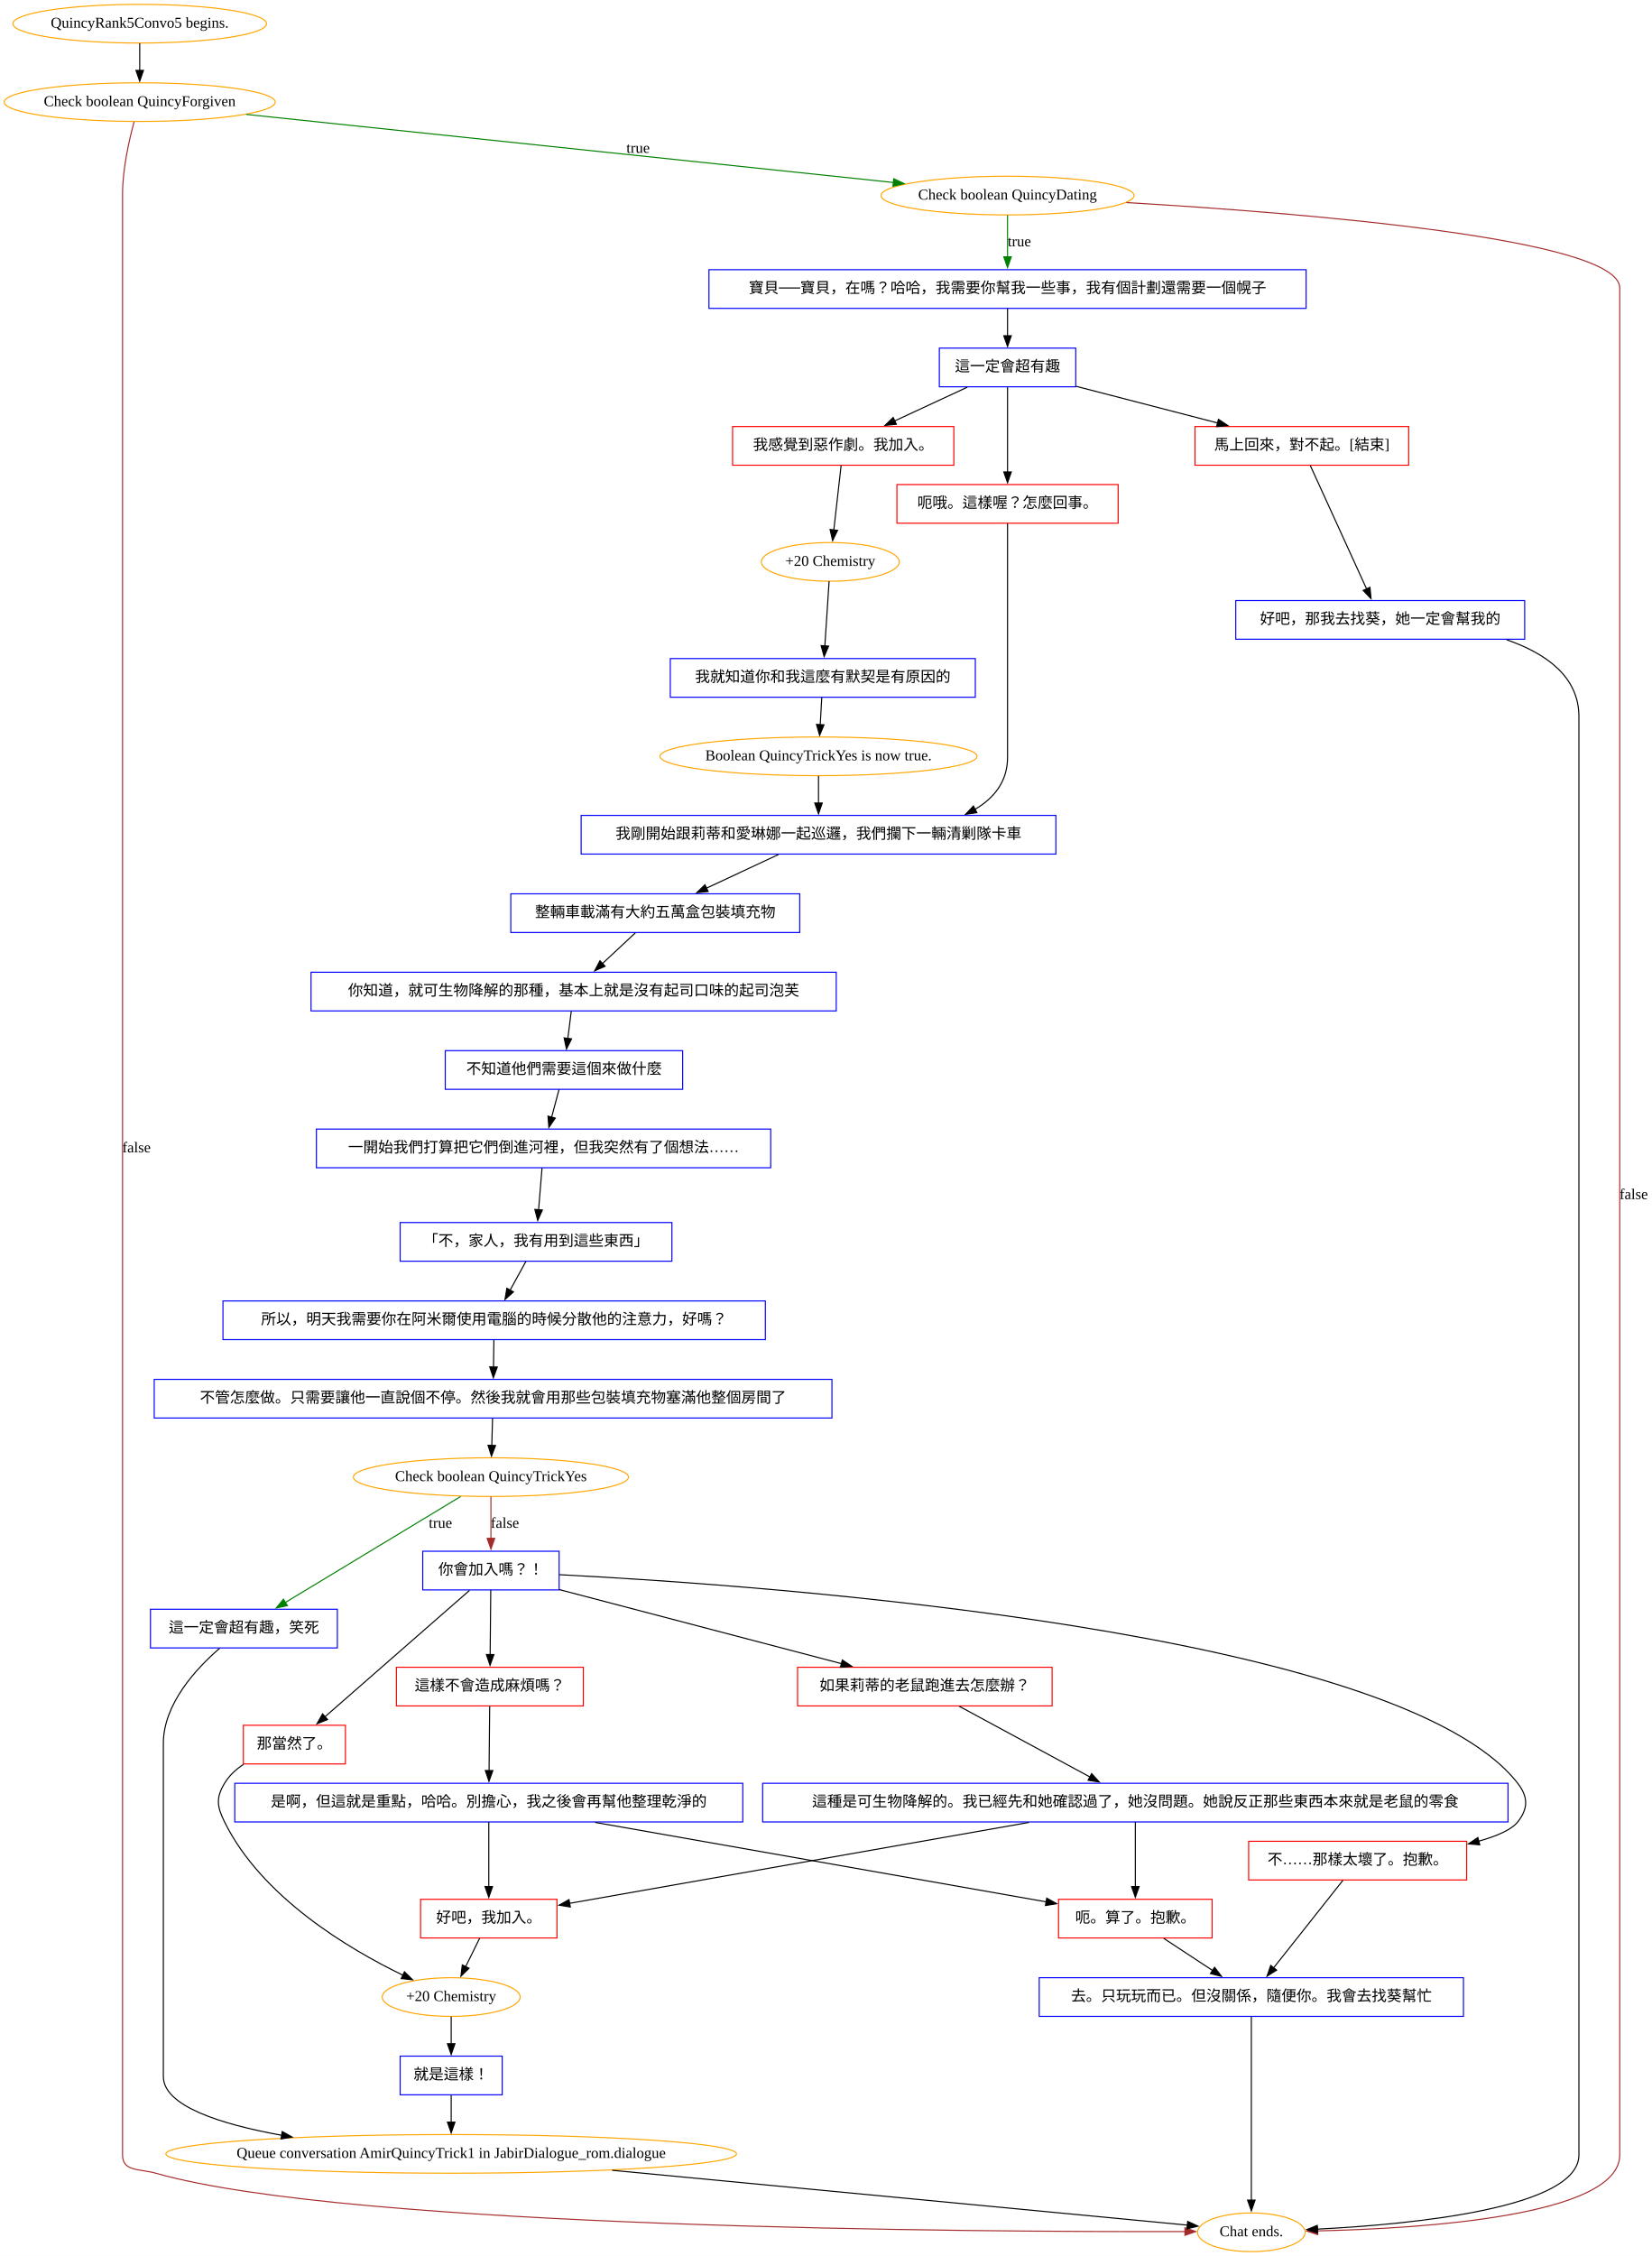
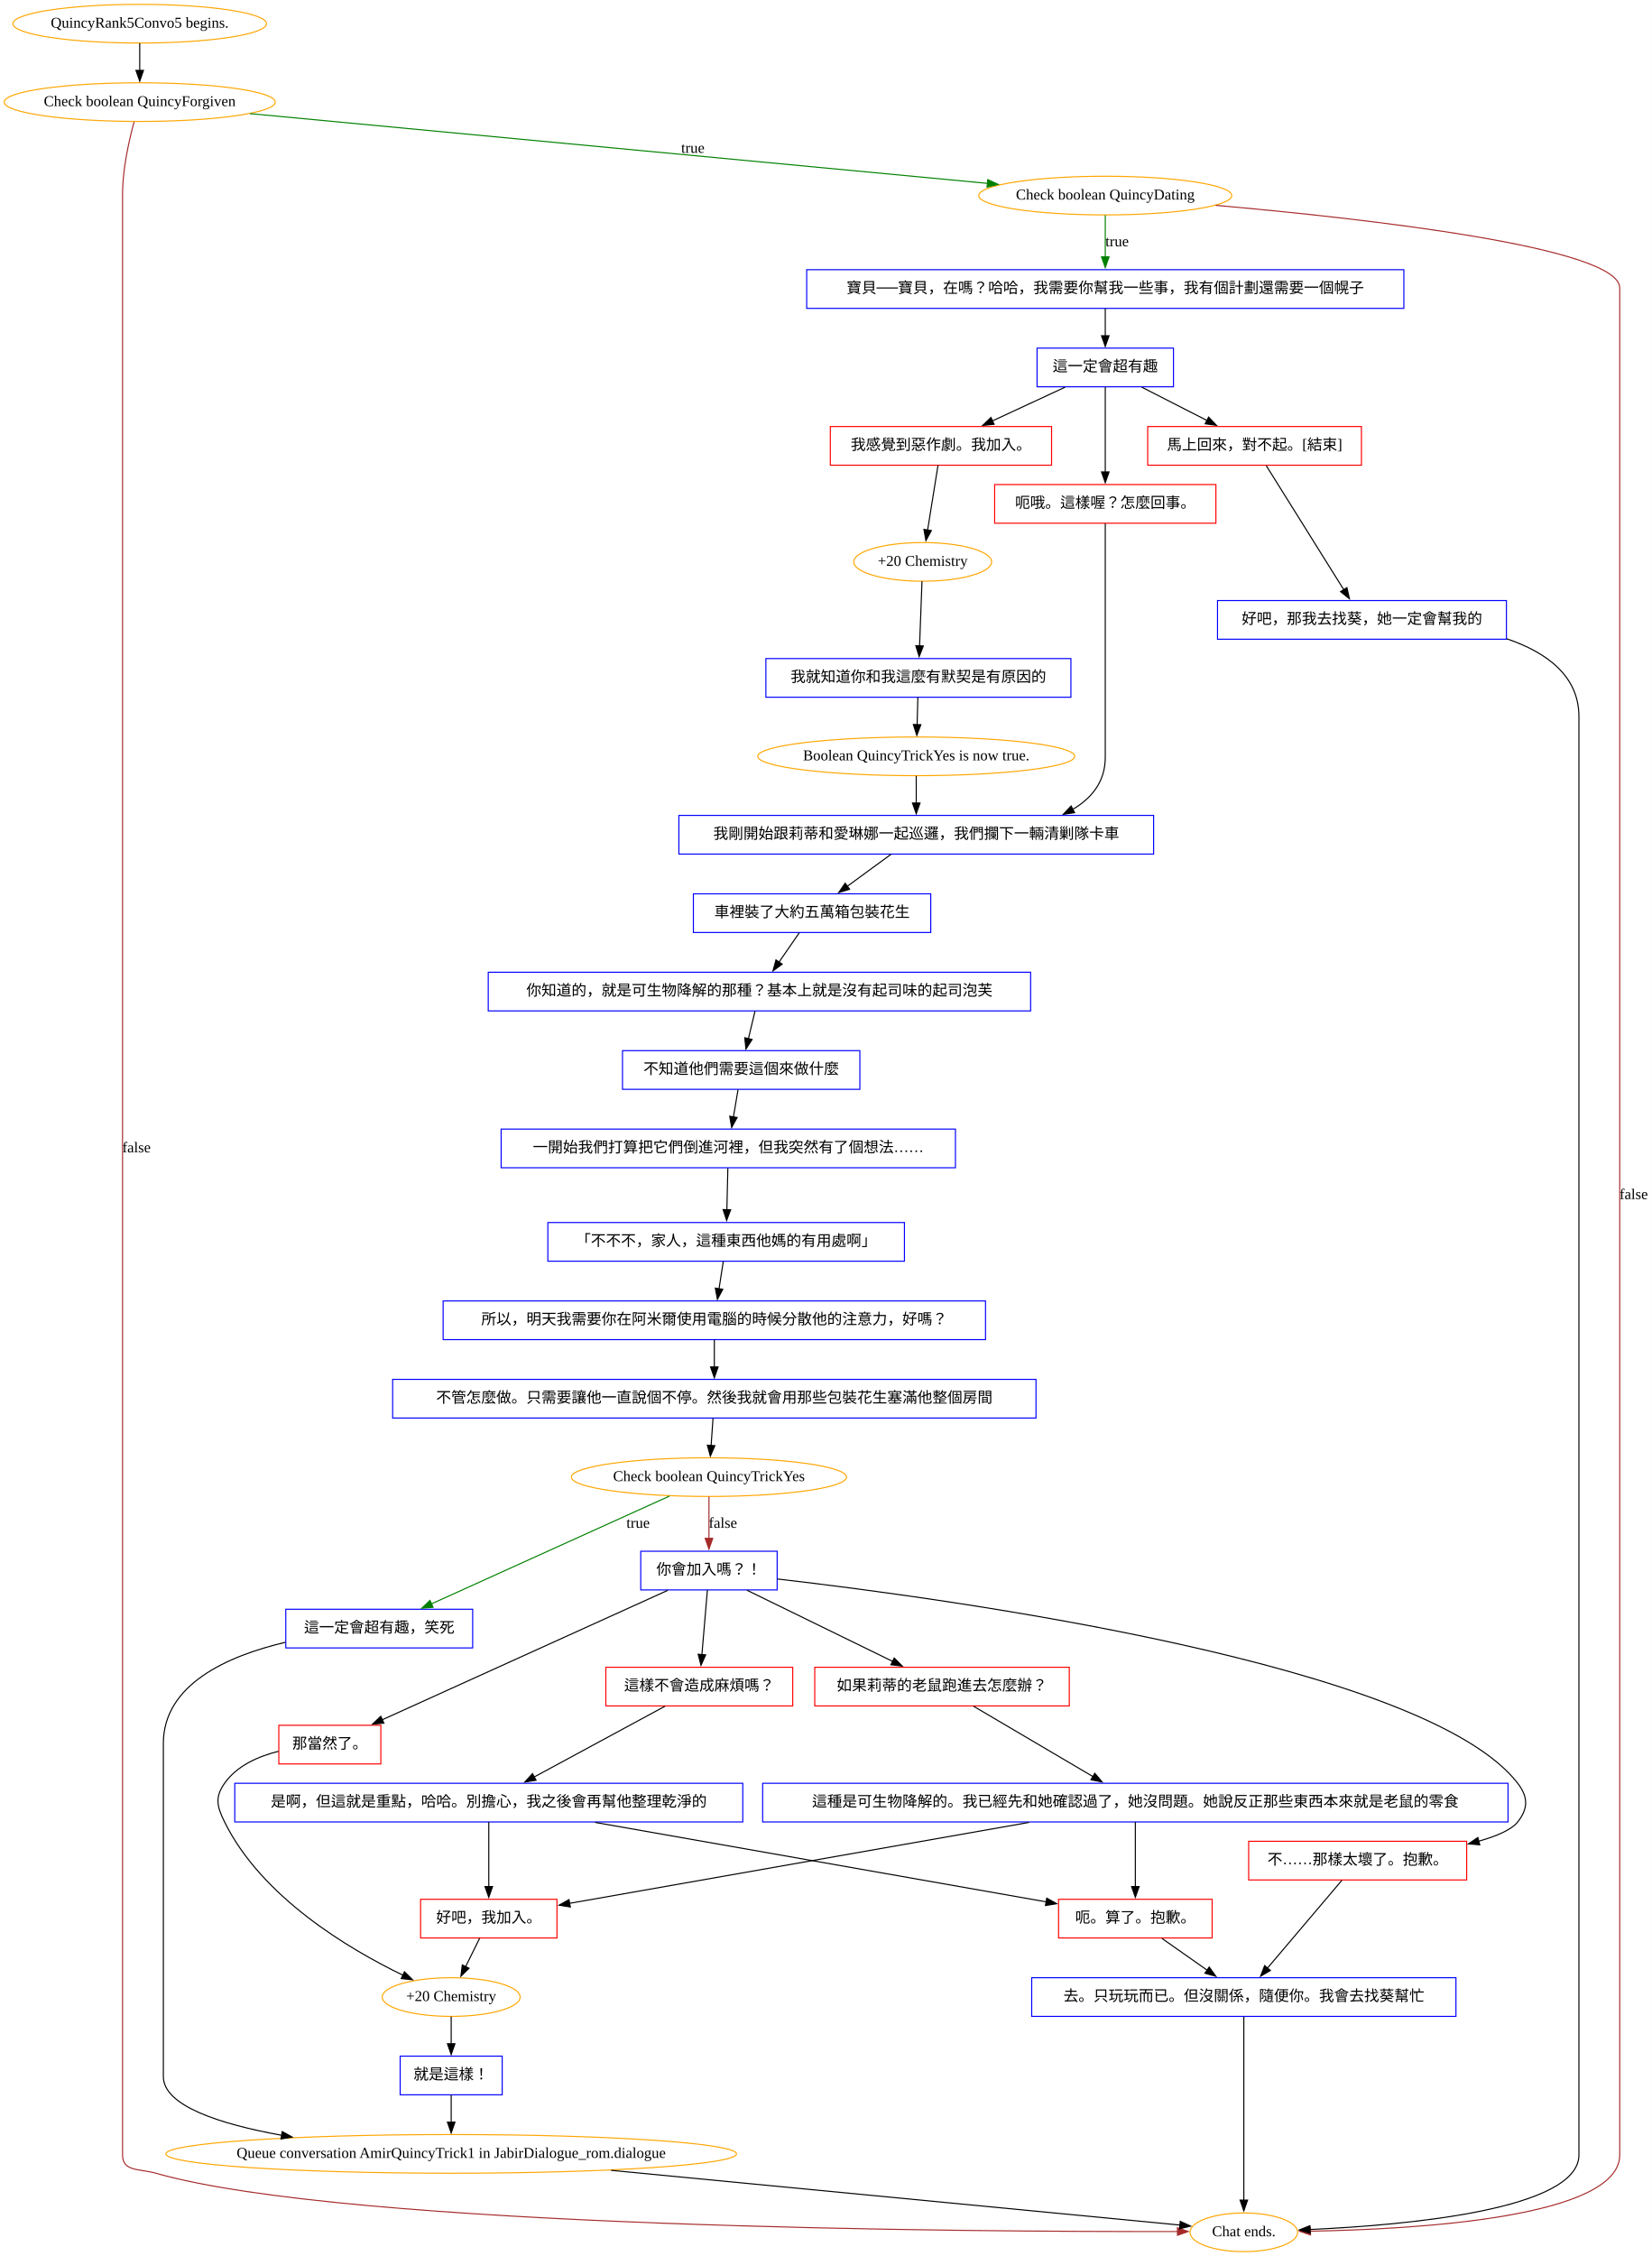
<svg xmlns="http://www.w3.org/2000/svg" width="1538pt" height="2100pt" viewBox="0.00 0.00 1538.09 2100.00">
  <g id="graph0" class="graph" transform="scale(1 1) rotate(0) translate(4 2096)">
    <polygon fill="white" stroke="none" points="-4,4 -4,-2096 1534.09,-2096 1534.09,4 -4,4" />
    <g id="node1" class="node">
      <ellipse fill="none" stroke="orange" cx="126.09" cy="-2074" rx="118.08" ry="18" />
      <text text-anchor="middle" x="126.09" y="-2070.3" font-family="Times New Roman,serif" font-size="14.00">QuincyRank5Convo5 begins.</text>
    </g>
    <g id="node2" class="node">
      <ellipse fill="none" stroke="orange" cx="126.09" cy="-2001" rx="126.18" ry="18" />
      <text text-anchor="middle" x="126.09" y="-1997.3" font-family="Times New Roman,serif" font-size="14.00">Check boolean QuincyForgiven</text>
    </g>
    <g id="edge1" class="edge">
      <path fill="none" stroke="black" d="M126.09,-2055.81C126.09,-2048.23 126.09,-2039.1 126.09,-2030.54" />
      <polygon fill="black" stroke="black" points="129.59,-2030.54 126.09,-2020.54 122.59,-2030.54 129.59,-2030.54" />
    </g>
    <g id="node3" class="node">
-       <ellipse fill="none" stroke="orange" cx="934.09" cy="-1914" rx="117.78" ry="18" />
-       <text text-anchor="middle" x="934.09" y="-1910.3" font-family="Times New Roman,serif" font-size="14.00">Check boolean QuincyDating</text>
+       <ellipse fill="none" stroke="orange" cx="1025.09" cy="-1914" rx="117.78" ry="18" />
+       <text text-anchor="middle" x="1025.09" y="-1910.3" font-family="Times New Roman,serif" font-size="14.00">Check boolean QuincyDating</text>
    </g>
    <g id="edge2" class="edge">
-       <path fill="none" stroke="green" d="M225.17,-1989.58C378.25,-1973.47 671,-1942.68 828.15,-1926.14" />
-       <polygon fill="green" stroke="green" points="828.14,-1929.67 837.72,-1925.14 827.41,-1922.7 828.14,-1929.67" />
-       <text text-anchor="middle" x="590.09" y="-1953.8" font-family="Times New Roman,serif" font-size="14.00">true</text>
+       <path fill="none" stroke="green" d="M228.78,-1990.29C399.52,-1974.15 740.32,-1941.93 915.51,-1925.36" />
+       <polygon fill="green" stroke="green" points="915.68,-1928.86 925.3,-1924.43 915.02,-1921.89 915.68,-1928.86" />
+       <text text-anchor="middle" x="641.09" y="-1953.8" font-family="Times New Roman,serif" font-size="14.00">true</text>
    </g>
    <g id="node4" class="node">
-       <ellipse fill="none" stroke="orange" cx="1161.09" cy="-18" rx="50.09" ry="18" />
-       <text text-anchor="middle" x="1161.09" y="-14.3" font-family="Times New Roman,serif" font-size="14.00">Chat ends.</text>
+       <ellipse fill="none" stroke="orange" cx="1154.09" cy="-18" rx="50.09" ry="18" />
+       <text text-anchor="middle" x="1154.09" y="-14.3" font-family="Times New Roman,serif" font-size="14.00">Chat ends.</text>
    </g>
    <g id="edge3" class="edge">
-       <path fill="none" stroke="brown" d="M120.85,-1982.6C116.18,-1965.54 110.09,-1938.73 110.09,-1915 110.09,-1915 110.09,-1915 110.09,-90 110.09,-74.29 125.98,-77.3 141.09,-73 322.65,-21.33 907.69,-18.25 1099.53,-18.68" />
-       <polygon fill="brown" stroke="brown" points="1099.26,-22.18 1109.27,-18.71 1099.28,-15.18 1099.26,-22.18" />
+       <path fill="none" stroke="brown" d="M120.85,-1982.6C116.18,-1965.54 110.09,-1938.73 110.09,-1915 110.09,-1915 110.09,-1915 110.09,-90 110.09,-74.29 125.98,-77.3 141.09,-73 321.2,-21.71 901.18,-18.37 1092.34,-18.71" />
+       <polygon fill="brown" stroke="brown" points="1092.3,-22.21 1102.31,-18.73 1092.32,-15.21 1092.3,-22.21" />
      <text text-anchor="middle" x="123.09" y="-1023.3" font-family="Times New Roman,serif" font-size="14.00">false</text>
    </g>
    <g id="edge5" class="edge">
-       <path fill="none" stroke="brown" d="M1044.67,-1907.49C1210.43,-1897.74 1504.09,-1873.96 1504.09,-1828 1504.09,-1828 1504.09,-1828 1504.09,-90 1504.09,-33.19 1321.36,-21.48 1222.65,-19.31" />
-       <polygon fill="brown" stroke="brown" points="1222.91,-15.81 1212.84,-19.12 1222.78,-22.81 1222.91,-15.81" />
+       <path fill="none" stroke="brown" d="M1127.85,-1904.92C1268.59,-1892.44 1504.09,-1865.9 1504.09,-1828 1504.09,-1828 1504.09,-1828 1504.09,-90 1504.09,-31.87 1316.29,-20.8 1215.82,-19.04" />
+       <polygon fill="brown" stroke="brown" points="1216.17,-15.55 1206.12,-18.9 1216.07,-22.55 1216.17,-15.55" />
      <text text-anchor="middle" x="1517.09" y="-979.8" font-family="Times New Roman,serif" font-size="14.00">false</text>
    </g>
    <g id="node5" class="node">
-       <polygon fill="none" stroke="blue" points="1212.09,-1845 656.09,-1845 656.09,-1809 1212.09,-1809 1212.09,-1845" />
-       <text text-anchor="middle" x="934.09" y="-1823.3" font-family="Times New Roman,serif" font-size="14.00">寶貝──寶貝，在嗎？哈哈，我需要你幫我一些事，我有個計劃還需要一個幌子</text>
+       <polygon fill="none" stroke="blue" points="1303.09,-1845 747.09,-1845 747.09,-1809 1303.09,-1809 1303.09,-1845" />
+       <text text-anchor="middle" x="1025.09" y="-1823.3" font-family="Times New Roman,serif" font-size="14.00">寶貝──寶貝，在嗎？哈哈，我需要你幫我一些事，我有個計劃還需要一個幌子</text>
    </g>
    <g id="edge4" class="edge">
-       <path fill="none" stroke="green" d="M934.09,-1895.8C934.09,-1884.58 934.09,-1869.67 934.09,-1856.69" />
-       <polygon fill="green" stroke="green" points="937.59,-1856.98 934.09,-1846.98 930.59,-1856.98 937.59,-1856.98" />
-       <text text-anchor="middle" x="945.09" y="-1866.8" font-family="Times New Roman,serif" font-size="14.00">true</text>
+       <path fill="none" stroke="green" d="M1025.09,-1895.8C1025.09,-1884.58 1025.09,-1869.67 1025.09,-1856.69" />
+       <polygon fill="green" stroke="green" points="1028.59,-1856.98 1025.09,-1846.98 1021.59,-1856.98 1028.59,-1856.98" />
+       <text text-anchor="middle" x="1036.09" y="-1866.8" font-family="Times New Roman,serif" font-size="14.00">true</text>
    </g>
    <g id="node6" class="node">
-       <polygon fill="none" stroke="blue" points="997.59,-1772 870.59,-1772 870.59,-1736 997.59,-1736 997.59,-1772" />
-       <text text-anchor="middle" x="934.09" y="-1750.3" font-family="Times New Roman,serif" font-size="14.00">這一定會超有趣</text>
+       <polygon fill="none" stroke="blue" points="1088.59,-1772 961.59,-1772 961.59,-1736 1088.59,-1736 1088.59,-1772" />
+       <text text-anchor="middle" x="1025.09" y="-1750.3" font-family="Times New Roman,serif" font-size="14.00">這一定會超有趣</text>
    </g>
    <g id="edge6" class="edge">
-       <path fill="none" stroke="black" d="M934.09,-1808.81C934.09,-1801.23 934.09,-1792.1 934.09,-1783.54" />
-       <polygon fill="black" stroke="black" points="937.59,-1783.54 934.09,-1773.54 930.59,-1783.54 937.59,-1783.54" />
+       <path fill="none" stroke="black" d="M1025.09,-1808.81C1025.09,-1801.23 1025.09,-1792.1 1025.09,-1783.54" />
+       <polygon fill="black" stroke="black" points="1028.59,-1783.54 1025.09,-1773.54 1021.59,-1783.54 1028.59,-1783.54" />
    </g>
    <g id="node7" class="node">
-       <polygon fill="none" stroke="red" points="884.09,-1699 678.09,-1699 678.09,-1663 884.09,-1663 884.09,-1699" />
-       <text text-anchor="middle" x="781.09" y="-1677.3" font-family="Times New Roman,serif" font-size="14.00">我感覺到惡作劇。我加入。</text>
+       <polygon fill="none" stroke="red" points="975.09,-1699 769.09,-1699 769.09,-1663 975.09,-1663 975.09,-1699" />
+       <text text-anchor="middle" x="872.09" y="-1677.3" font-family="Times New Roman,serif" font-size="14.00">我感覺到惡作劇。我加入。</text>
    </g>
    <g id="edge7" class="edge">
-       <path fill="none" stroke="black" d="M896.66,-1735.63C876.29,-1726.18 850.86,-1714.38 829.04,-1704.25" />
-       <polygon fill="black" stroke="black" points="830.58,-1701.11 820.03,-1700.07 827.63,-1707.46 830.58,-1701.11" />
+       <path fill="none" stroke="black" d="M987.66,-1735.63C967.29,-1726.18 941.86,-1714.38 920.04,-1704.25" />
+       <polygon fill="black" stroke="black" points="921.58,-1701.11 911.03,-1700.07 918.63,-1707.46 921.58,-1701.11" />
    </g>
    <g id="node8" class="node">
-       <polygon fill="none" stroke="red" points="1037.09,-1645 831.09,-1645 831.09,-1609 1037.09,-1609 1037.09,-1645" />
-       <text text-anchor="middle" x="934.09" y="-1623.3" font-family="Times New Roman,serif" font-size="14.00">呃哦。這樣喔？怎麼回事。</text>
+       <polygon fill="none" stroke="red" points="1128.09,-1645 922.09,-1645 922.09,-1609 1128.09,-1609 1128.09,-1645" />
+       <text text-anchor="middle" x="1025.09" y="-1623.3" font-family="Times New Roman,serif" font-size="14.00">呃哦。這樣喔？怎麼回事。</text>
    </g>
    <g id="edge8" class="edge">
-       <path fill="none" stroke="black" d="M934.09,-1735.62C934.09,-1715.19 934.09,-1680.99 934.09,-1656.62" />
-       <polygon fill="black" stroke="black" points="937.59,-1656.75 934.09,-1646.75 930.59,-1656.75 937.59,-1656.75" />
+       <path fill="none" stroke="black" d="M1025.09,-1735.62C1025.09,-1715.19 1025.09,-1680.99 1025.09,-1656.62" />
+       <polygon fill="black" stroke="black" points="1028.59,-1656.75 1025.09,-1646.75 1021.59,-1656.75 1028.59,-1656.75" />
    </g>
    <g id="node9" class="node">
-       <polygon fill="none" stroke="red" points="1307.59,-1699 1108.59,-1699 1108.59,-1663 1307.59,-1663 1307.59,-1699" />
-       <text text-anchor="middle" x="1208.09" y="-1677.3" font-family="Times New Roman,serif" font-size="14.00">馬上回來，對不起。[結束]</text>
+       <polygon fill="none" stroke="red" points="1263.59,-1699 1064.59,-1699 1064.59,-1663 1263.59,-1663 1263.59,-1699" />
+       <text text-anchor="middle" x="1164.09" y="-1677.3" font-family="Times New Roman,serif" font-size="14.00">馬上回來，對不起。[結束]</text>
    </g>
    <g id="edge9" class="edge">
-       <path fill="none" stroke="black" d="M997.98,-1736.44C1037.32,-1726.25 1088.03,-1713.11 1129.78,-1702.29" />
-       <polygon fill="black" stroke="black" points="1130.48,-1705.73 1139.28,-1699.83 1128.72,-1698.95 1130.48,-1705.73" />
+       <path fill="none" stroke="black" d="M1059.09,-1735.63C1077.35,-1726.31 1100.08,-1714.7 1119.71,-1704.67" />
+       <polygon fill="black" stroke="black" points="1121.29,-1707.79 1128.61,-1700.12 1118.11,-1701.56 1121.29,-1707.79" />
    </g>
    <g id="node10" class="node">
-       <ellipse fill="none" stroke="orange" cx="769.09" cy="-1573" rx="64.19" ry="18" />
-       <text text-anchor="middle" x="769.09" y="-1569.3" font-family="Times New Roman,serif" font-size="14.00">+20 Chemistry</text>
+       <ellipse fill="none" stroke="orange" cx="855.09" cy="-1573" rx="64.19" ry="18" />
+       <text text-anchor="middle" x="855.09" y="-1569.3" font-family="Times New Roman,serif" font-size="14.00">+20 Chemistry</text>
    </g>
    <g id="edge10" class="edge">
-       <path fill="none" stroke="black" d="M779.16,-1662.97C777.32,-1646.69 774.5,-1621.82 772.32,-1602.52" />
-       <polygon fill="black" stroke="black" points="775.82,-1602.39 771.22,-1592.84 768.87,-1603.17 775.82,-1602.39" />
+       <path fill="none" stroke="black" d="M869.36,-1662.97C866.75,-1646.69 862.76,-1621.82 859.66,-1602.52" />
+       <polygon fill="black" stroke="black" points="863.15,-1602.15 858.11,-1592.84 856.24,-1603.26 863.15,-1602.15" />
    </g>
    <g id="node11" class="node">
-       <polygon fill="none" stroke="blue" points="979.09,-1337 537.09,-1337 537.09,-1301 979.09,-1301 979.09,-1337" />
-       <text text-anchor="middle" x="758.09" y="-1315.3" font-family="Times New Roman,serif" font-size="14.00">我剛開始跟莉蒂和愛琳娜一起巡邏，我們攔下一輛清剿隊卡車</text>
+       <polygon fill="none" stroke="blue" points="1070.09,-1337 628.09,-1337 628.09,-1301 1070.09,-1301 1070.09,-1337" />
+       <text text-anchor="middle" x="849.09" y="-1315.3" font-family="Times New Roman,serif" font-size="14.00">我剛開始跟莉蒂和愛琳娜一起巡邏，我們攔下一輛清剿隊卡車</text>
    </g>
    <g id="edge11" class="edge">
-       <path fill="none" stroke="black" d="M934.09,-1608.74C934.09,-1587.76 934.09,-1551.28 934.09,-1520 934.09,-1520 934.09,-1520 934.09,-1391 934.09,-1368.69 921.78,-1353.22 903.67,-1342.53" />
-       <polygon fill="black" stroke="black" points="905.54,-1339.55 895.05,-1338.05 902.32,-1345.77 905.54,-1339.55" />
+       <path fill="none" stroke="black" d="M1025.09,-1608.74C1025.09,-1587.76 1025.09,-1551.28 1025.09,-1520 1025.09,-1520 1025.09,-1520 1025.09,-1391 1025.09,-1368.69 1012.78,-1353.22 994.67,-1342.53" />
+       <polygon fill="black" stroke="black" points="996.54,-1339.55 986.05,-1338.05 993.32,-1345.77 996.54,-1339.55" />
    </g>
    <g id="node12" class="node">
-       <polygon fill="none" stroke="blue" points="1415.59,-1537 1146.59,-1537 1146.59,-1501 1415.59,-1501 1415.59,-1537" />
-       <text text-anchor="middle" x="1281.09" y="-1515.3" font-family="Times New Roman,serif" font-size="14.00">好吧，那我去找葵，她一定會幫我的</text>
+       <polygon fill="none" stroke="blue" points="1398.59,-1537 1129.59,-1537 1129.59,-1501 1398.59,-1501 1398.59,-1537" />
+       <text text-anchor="middle" x="1264.09" y="-1515.3" font-family="Times New Roman,serif" font-size="14.00">好吧，那我去找葵，她一定會幫我的</text>
    </g>
    <g id="edge12" class="edge">
-       <path fill="none" stroke="black" d="M1216.04,-1662.57C1228.66,-1634.92 1253.37,-1580.75 1268.44,-1547.73" />
-       <polygon fill="black" stroke="black" points="1271.55,-1549.33 1272.52,-1538.78 1265.18,-1546.43 1271.55,-1549.33" />
+       <path fill="none" stroke="black" d="M1174.98,-1662.57C1192.41,-1634.68 1226.71,-1579.81 1247.29,-1546.87" />
+       <polygon fill="black" stroke="black" points="1250.08,-1549.02 1252.41,-1538.69 1244.14,-1545.31 1250.08,-1549.02" />
    </g>
    <g id="node13" class="node">
-       <polygon fill="none" stroke="blue" points="904.09,-1483 620.09,-1483 620.09,-1447 904.09,-1447 904.09,-1483" />
-       <text text-anchor="middle" x="762.09" y="-1461.3" font-family="Times New Roman,serif" font-size="14.00">我就知道你和我這麼有默契是有原因的</text>
+       <polygon fill="none" stroke="blue" points="993.09,-1483 709.09,-1483 709.09,-1447 993.09,-1447 993.09,-1483" />
+       <text text-anchor="middle" x="851.09" y="-1461.3" font-family="Times New Roman,serif" font-size="14.00">我就知道你和我這麼有默契是有原因的</text>
    </g>
    <g id="edge13" class="edge">
-       <path fill="none" stroke="black" d="M767.96,-1554.97C766.89,-1538.76 765.26,-1514.06 763.99,-1494.79" />
-       <polygon fill="black" stroke="black" points="767.49,-1494.6 763.33,-1484.85 760.5,-1495.06 767.49,-1494.6" />
+       <path fill="none" stroke="black" d="M854.45,-1554.97C853.83,-1538.76 852.9,-1514.06 852.18,-1494.79" />
+       <polygon fill="black" stroke="black" points="855.67,-1494.71 851.8,-1484.85 848.68,-1494.98 855.67,-1494.71" />
    </g>
    <g id="node14" class="node">
-       <polygon fill="none" stroke="blue" points="740.59,-1264 471.59,-1264 471.59,-1228 740.59,-1228 740.59,-1264" />
-       <text text-anchor="middle" x="606.09" y="-1242.3" font-family="Times New Roman,serif" font-size="14.00">整輛車載滿有大約五萬盒包裝填充物</text>
+       <polygon fill="none" stroke="blue" points="862.59,-1264 641.59,-1264 641.59,-1228 862.59,-1228 862.59,-1264" />
+       <text text-anchor="middle" x="752.09" y="-1242.3" font-family="Times New Roman,serif" font-size="14.00">車裡裝了大約五萬箱包裝花生</text>
    </g>
    <g id="edge14" class="edge">
-       <path fill="none" stroke="black" d="M720.91,-1300.63C700.66,-1291.18 675.4,-1279.38 653.73,-1269.25" />
-       <polygon fill="black" stroke="black" points="655.33,-1266.14 644.79,-1265.08 652.37,-1272.48 655.33,-1266.14" />
+       <path fill="none" stroke="black" d="M825.61,-1300.81C813.31,-1291.81 798.05,-1280.64 784.63,-1270.82" />
+       <polygon fill="black" stroke="black" points="787.05,-1268.25 776.91,-1265.17 782.91,-1273.9 787.05,-1268.25" />
    </g>
    <g id="edge15" class="edge">
-       <path fill="none" stroke="black" d="M1398.78,-1500.52C1435.26,-1487.91 1466.09,-1466.25 1466.09,-1429 1466.09,-1429 1466.09,-1429 1466.09,-90 1466.09,-40.45 1311.49,-25.47 1222.43,-20.95" />
-       <polygon fill="black" stroke="black" points="1222.78,-17.46 1212.62,-20.48 1222.45,-24.45 1222.78,-17.46" />
+       <path fill="none" stroke="black" d="M1398.83,-1501.44C1435.88,-1488.84 1466.09,-1466.94 1466.09,-1429 1466.09,-1429 1466.09,-1429 1466.09,-90 1466.09,-39.12 1306.37,-24.7 1215.48,-20.62" />
+       <polygon fill="black" stroke="black" points="1215.87,-17.13 1205.73,-20.21 1215.57,-24.12 1215.87,-17.13" />
    </g>
    <g id="node15" class="node">
-       <ellipse fill="none" stroke="orange" cx="758.09" cy="-1392" rx="147.57" ry="18" />
-       <text text-anchor="middle" x="758.09" y="-1388.3" font-family="Times New Roman,serif" font-size="14.00">Boolean QuincyTrickYes is now true.</text>
+       <ellipse fill="none" stroke="orange" cx="849.09" cy="-1392" rx="147.57" ry="18" />
+       <text text-anchor="middle" x="849.09" y="-1388.3" font-family="Times New Roman,serif" font-size="14.00">Boolean QuincyTrickYes is now true.</text>
    </g>
    <g id="edge16" class="edge">
-       <path fill="none" stroke="black" d="M761.12,-1446.81C760.69,-1439.14 760.17,-1429.89 759.68,-1421.24" />
-       <polygon fill="black" stroke="black" points="763.19,-1421.33 759.13,-1411.54 756.2,-1421.72 763.19,-1421.33" />
+       <path fill="none" stroke="black" d="M850.6,-1446.81C850.39,-1439.14 850.13,-1429.89 849.88,-1421.24" />
+       <polygon fill="black" stroke="black" points="853.39,-1421.44 849.61,-1411.54 846.39,-1421.64 853.39,-1421.44" />
    </g>
    <g id="node16" class="node">
-       <polygon fill="none" stroke="blue" points="774.59,-1191 285.59,-1191 285.59,-1155 774.59,-1155 774.59,-1191" />
-       <text text-anchor="middle" x="530.09" y="-1169.3" font-family="Times New Roman,serif" font-size="14.00">你知道，就可生物降解的那種，基本上就是沒有起司口味的起司泡芙</text>
+       <polygon fill="none" stroke="blue" points="955.59,-1191 450.59,-1191 450.59,-1155 955.59,-1155 955.59,-1191" />
+       <text text-anchor="middle" x="703.09" y="-1169.3" font-family="Times New Roman,serif" font-size="14.00">你知道的，就是可生物降解的那種？基本上就是沒有起司味的起司泡芙</text>
    </g>
    <g id="edge17" class="edge">
-       <path fill="none" stroke="black" d="M587.69,-1227.81C578.42,-1219.16 567.02,-1208.5 556.8,-1198.96" />
-       <polygon fill="black" stroke="black" points="559.38,-1196.58 549.69,-1192.31 554.6,-1201.69 559.38,-1196.58" />
+       <path fill="none" stroke="black" d="M740.23,-1227.81C734.57,-1219.62 727.67,-1209.62 721.37,-1200.48" />
+       <polygon fill="black" stroke="black" points="724.26,-1198.52 715.7,-1192.27 718.5,-1202.49 724.26,-1198.52" />
    </g>
    <g id="edge18" class="edge">
-       <path fill="none" stroke="black" d="M758.09,-1373.81C758.09,-1366.23 758.09,-1357.1 758.09,-1348.54" />
-       <polygon fill="black" stroke="black" points="761.59,-1348.54 758.09,-1338.54 754.59,-1348.54 761.59,-1348.54" />
+       <path fill="none" stroke="black" d="M849.09,-1373.81C849.09,-1366.23 849.09,-1357.1 849.09,-1348.54" />
+       <polygon fill="black" stroke="black" points="852.59,-1348.54 849.09,-1338.54 845.59,-1348.54 852.59,-1348.54" />
    </g>
    <g id="node17" class="node">
-       <polygon fill="none" stroke="blue" points="631.59,-1118 410.59,-1118 410.59,-1082 631.59,-1082 631.59,-1118" />
-       <text text-anchor="middle" x="521.09" y="-1096.3" font-family="Times New Roman,serif" font-size="14.00">不知道他們需要這個來做什麼</text>
+       <polygon fill="none" stroke="blue" points="796.59,-1118 575.59,-1118 575.59,-1082 796.59,-1082 796.59,-1118" />
+       <text text-anchor="middle" x="686.09" y="-1096.3" font-family="Times New Roman,serif" font-size="14.00">不知道他們需要這個來做什麼</text>
    </g>
    <g id="edge19" class="edge">
-       <path fill="none" stroke="black" d="M527.91,-1154.81C526.94,-1147.14 525.77,-1137.89 524.67,-1129.24" />
-       <polygon fill="black" stroke="black" points="528.17,-1129.01 523.44,-1119.53 521.22,-1129.89 528.17,-1129.01" />
+       <path fill="none" stroke="black" d="M698.97,-1154.81C697.12,-1147.05 694.87,-1137.68 692.78,-1128.95" />
+       <polygon fill="black" stroke="black" points="696.25,-1128.41 690.52,-1119.5 689.44,-1130.04 696.25,-1128.41" />
    </g>
    <g id="node18" class="node">
-       <polygon fill="none" stroke="blue" points="713.59,-1045 290.59,-1045 290.59,-1009 713.59,-1009 713.59,-1045" />
-       <text text-anchor="middle" x="502.09" y="-1023.3" font-family="Times New Roman,serif" font-size="14.00">一開始我們打算把它們倒進河裡，但我突然有了個想法……</text>
+       <polygon fill="none" stroke="blue" points="885.59,-1045 462.59,-1045 462.59,-1009 885.59,-1009 885.59,-1045" />
+       <text text-anchor="middle" x="674.09" y="-1023.3" font-family="Times New Roman,serif" font-size="14.00">一開始我們打算把它們倒進河裡，但我突然有了個想法……</text>
    </g>
    <g id="edge20" class="edge">
-       <path fill="none" stroke="black" d="M516.49,-1081.81C514.41,-1074.05 511.9,-1064.68 509.57,-1055.95" />
-       <polygon fill="black" stroke="black" points="513,-1055.25 507.04,-1046.49 506.24,-1057.06 513,-1055.25" />
+       <path fill="none" stroke="black" d="M683.18,-1081.81C681.89,-1074.14 680.32,-1064.89 678.86,-1056.24" />
+       <polygon fill="black" stroke="black" points="682.34,-1055.8 677.22,-1046.52 675.43,-1056.96 682.34,-1055.8" />
    </g>
    <g id="node19" class="node">
-       <polygon fill="none" stroke="blue" points="621.59,-958 368.59,-958 368.59,-922 621.59,-922 621.59,-958" />
-       <text text-anchor="middle" x="495.09" y="-936.3" font-family="Times New Roman,serif" font-size="14.00">「不，家人，我有用到這些東西」</text>
+       <polygon fill="none" stroke="blue" points="838.09,-958 506.09,-958 506.09,-922 838.09,-922 838.09,-958" />
+       <text text-anchor="middle" x="672.09" y="-936.3" font-family="Times New Roman,serif" font-size="14.00">「不不不，家人，這種東西他媽的有用處啊」</text>
    </g>
    <g id="edge21" class="edge">
-       <path fill="none" stroke="black" d="M500.67,-1008.8C499.75,-997.58 498.52,-982.67 497.45,-969.69" />
-       <polygon fill="black" stroke="black" points="500.96,-969.65 496.65,-959.98 493.98,-970.23 500.96,-969.65" />
+       <path fill="none" stroke="black" d="M673.68,-1008.8C673.42,-997.58 673.07,-982.67 672.76,-969.69" />
+       <polygon fill="black" stroke="black" points="676.27,-969.9 672.54,-959.98 669.27,-970.06 676.27,-969.9" />
    </g>
    <g id="node20" class="node">
-       <polygon fill="none" stroke="blue" points="708.59,-885 203.59,-885 203.59,-849 708.59,-849 708.59,-885" />
-       <text text-anchor="middle" x="456.09" y="-863.3" font-family="Times New Roman,serif" font-size="14.00">所以，明天我需要你在阿米爾使用電腦的時候分散他的注意力，好嗎？</text>
+       <polygon fill="none" stroke="blue" points="913.59,-885 408.59,-885 408.59,-849 913.59,-849 913.59,-885" />
+       <text text-anchor="middle" x="661.09" y="-863.3" font-family="Times New Roman,serif" font-size="14.00">所以，明天我需要你在阿米爾使用電腦的時候分散他的注意力，好嗎？</text>
    </g>
    <g id="edge22" class="edge">
-       <path fill="none" stroke="black" d="M485.65,-921.81C481.24,-913.79 475.89,-904.05 470.96,-895.07" />
-       <polygon fill="black" stroke="black" points="474.05,-893.44 466.17,-886.36 467.92,-896.81 474.05,-893.44" />
+       <path fill="none" stroke="black" d="M669.43,-921.81C668.24,-914.14 666.8,-904.89 665.46,-896.24" />
+       <polygon fill="black" stroke="black" points="668.95,-895.87 663.96,-886.52 662.03,-896.94 668.95,-895.87" />
    </g>
    <g id="node21" class="node">
-       <polygon fill="none" stroke="blue" points="770.59,-812 139.59,-812 139.59,-776 770.59,-776 770.59,-812" />
-       <text text-anchor="middle" x="455.09" y="-790.3" font-family="Times New Roman,serif" font-size="14.00">不管怎麼做。只需要讓他一直說個不停。然後我就會用那些包裝填充物塞滿他整個房間了</text>
+       <polygon fill="none" stroke="blue" points="960.59,-812 361.59,-812 361.59,-776 960.59,-776 960.59,-812" />
+       <text text-anchor="middle" x="661.09" y="-790.3" font-family="Times New Roman,serif" font-size="14.00">不管怎麼做。只需要讓他一直說個不停。然後我就會用那些包裝花生塞滿他整個房間</text>
    </g>
    <g id="edge23" class="edge">
-       <path fill="none" stroke="black" d="M455.85,-848.81C455.74,-841.23 455.61,-832.1 455.49,-823.54" />
-       <polygon fill="black" stroke="black" points="458.99,-823.49 455.35,-813.54 451.99,-823.59 458.99,-823.49" />
+       <path fill="none" stroke="black" d="M661.09,-848.81C661.09,-841.23 661.09,-832.1 661.09,-823.54" />
+       <polygon fill="black" stroke="black" points="664.59,-823.54 661.09,-813.54 657.59,-823.54 664.59,-823.54" />
    </g>
    <g id="node22" class="node">
-       <ellipse fill="none" stroke="orange" cx="453.09" cy="-721" rx="128.08" ry="18" />
-       <text text-anchor="middle" x="453.09" y="-717.3" font-family="Times New Roman,serif" font-size="14.00">Check boolean QuincyTrickYes</text>
+       <ellipse fill="none" stroke="orange" cx="656.09" cy="-721" rx="128.08" ry="18" />
+       <text text-anchor="middle" x="656.09" y="-717.3" font-family="Times New Roman,serif" font-size="14.00">Check boolean QuincyTrickYes</text>
    </g>
    <g id="edge24" class="edge">
-       <path fill="none" stroke="black" d="M454.6,-775.81C454.39,-768.14 454.13,-758.89 453.88,-750.24" />
-       <polygon fill="black" stroke="black" points="457.39,-750.44 453.61,-740.54 450.39,-750.64 457.39,-750.44" />
+       <path fill="none" stroke="black" d="M659.88,-775.81C659.34,-768.14 658.69,-758.89 658.08,-750.24" />
+       <polygon fill="black" stroke="black" points="661.59,-750.27 657.39,-740.54 654.61,-750.76 661.59,-750.27" />
    </g>
    <g id="node23" class="node">
-       <polygon fill="none" stroke="blue" points="310.09,-598 136.09,-598 136.09,-562 310.09,-562 310.09,-598" />
-       <text text-anchor="middle" x="223.09" y="-576.3" font-family="Times New Roman,serif" font-size="14.00">這一定會超有趣，笑死</text>
+       <polygon fill="none" stroke="blue" points="436.09,-598 262.09,-598 262.09,-562 436.09,-562 436.09,-598" />
+       <text text-anchor="middle" x="349.09" y="-576.3" font-family="Times New Roman,serif" font-size="14.00">這一定會超有趣，笑死</text>
    </g>
    <g id="edge25" class="edge">
-       <path fill="none" stroke="green" d="M424.89,-702.96C383.87,-678.17 307.64,-632.1 261.52,-604.23" />
-       <polygon fill="green" stroke="green" points="263.55,-601.36 253.18,-599.19 259.93,-607.35 263.55,-601.36" />
-       <text text-anchor="middle" x="406.09" y="-673.8" font-family="Times New Roman,serif" font-size="14.00">true</text>
+       <path fill="none" stroke="green" d="M619.36,-703.37C564,-678.3 459.1,-630.81 397.53,-602.93" />
+       <polygon fill="green" stroke="green" points="399.23,-599.86 388.68,-598.93 396.35,-606.24 399.23,-599.86" />
+       <text text-anchor="middle" x="590.09" y="-673.8" font-family="Times New Roman,serif" font-size="14.00">true</text>
    </g>
    <g id="node24" class="node">
-       <polygon fill="none" stroke="blue" points="516.59,-652 389.59,-652 389.59,-616 516.59,-616 516.59,-652" />
-       <text text-anchor="middle" x="453.09" y="-630.3" font-family="Times New Roman,serif" font-size="14.00">你會加入嗎？！</text>
+       <polygon fill="none" stroke="blue" points="719.59,-652 592.59,-652 592.59,-616 719.59,-616 719.59,-652" />
+       <text text-anchor="middle" x="656.09" y="-630.3" font-family="Times New Roman,serif" font-size="14.00">你會加入嗎？！</text>
    </g>
    <g id="edge26" class="edge">
-       <path fill="none" stroke="brown" d="M453.09,-702.8C453.09,-691.58 453.09,-676.67 453.09,-663.69" />
-       <polygon fill="brown" stroke="brown" points="456.59,-663.98 453.09,-653.98 449.59,-663.98 456.59,-663.98" />
-       <text text-anchor="middle" x="466.09" y="-673.8" font-family="Times New Roman,serif" font-size="14.00">false</text>
+       <path fill="none" stroke="brown" d="M656.09,-702.8C656.09,-691.58 656.09,-676.67 656.09,-663.69" />
+       <polygon fill="brown" stroke="brown" points="659.59,-663.98 656.09,-653.98 652.59,-663.98 659.59,-663.98" />
+       <text text-anchor="middle" x="669.09" y="-673.8" font-family="Times New Roman,serif" font-size="14.00">false</text>
    </g>
    <g id="node25" class="node">
      <ellipse fill="none" stroke="orange" cx="416.09" cy="-91" rx="265.65" ry="18" />
      <text text-anchor="middle" x="416.09" y="-87.3" font-family="Times New Roman,serif" font-size="14.00">Queue conversation AmirQuincyTrick1 in JabirDialogue_rom.dialogue</text>
    </g>
    <g id="edge27" class="edge">
-       <path fill="none" stroke="black" d="M200.59,-561.74C178.49,-542.67 148.09,-509.75 148.09,-473 148.09,-473 148.09,-473 148.09,-163 148.09,-135.87 200.06,-118.86 258.23,-108.33" />
+       <path fill="none" stroke="black" d="M261.8,-567.25C207.56,-554.47 148.09,-527.94 148.09,-473 148.09,-473 148.09,-473 148.09,-163 148.09,-135.87 200.06,-118.86 258.23,-108.33" />
      <polygon fill="black" stroke="black" points="258.79,-111.78 268.05,-106.63 257.6,-104.89 258.79,-111.78" />
    </g>
    <g id="node26" class="node">
-       <polygon fill="none" stroke="red" points="317.59,-490 222.59,-490 222.59,-454 317.59,-454 317.59,-490" />
-       <text text-anchor="middle" x="270.09" y="-468.3" font-family="Times New Roman,serif" font-size="14.00">那當然了。</text>
+       <polygon fill="none" stroke="red" points="350.59,-490 255.59,-490 255.59,-454 350.59,-454 350.59,-490" />
+       <text text-anchor="middle" x="303.09" y="-468.3" font-family="Times New Roman,serif" font-size="14.00">那當然了。</text>
    </g>
    <g id="edge28" class="edge">
-       <path fill="none" stroke="black" d="M433.16,-615.57C400.57,-587.08 335.78,-530.43 298.42,-497.77" />
-       <polygon fill="black" stroke="black" points="300.97,-495.35 291.14,-491.4 296.36,-500.62 300.97,-495.35" />
+       <path fill="none" stroke="black" d="M617.64,-615.57C553.05,-586.3 422.9,-527.3 351.93,-495.14" />
+       <polygon fill="black" stroke="black" points="353.42,-491.97 342.87,-491.03 350.53,-498.35 353.42,-491.97" />
    </g>
    <g id="node27" class="node">
-       <polygon fill="none" stroke="red" points="539.09,-544 365.09,-544 365.09,-508 539.09,-508 539.09,-544" />
-       <text text-anchor="middle" x="452.09" y="-522.3" font-family="Times New Roman,serif" font-size="14.00">這樣不會造成麻煩嗎？</text>
+       <polygon fill="none" stroke="red" points="734.09,-544 560.09,-544 560.09,-508 734.09,-508 734.09,-544" />
+       <text text-anchor="middle" x="647.09" y="-522.3" font-family="Times New Roman,serif" font-size="14.00">這樣不會造成麻煩嗎？</text>
    </g>
    <g id="edge29" class="edge">
-       <path fill="none" stroke="black" d="M452.93,-615.97C452.78,-599.76 452.54,-575.06 452.36,-555.79" />
-       <polygon fill="black" stroke="black" points="455.86,-555.82 452.27,-545.85 448.86,-555.89 455.86,-555.82" />
+       <path fill="none" stroke="black" d="M654.64,-615.97C653.27,-599.76 651.17,-575.06 649.53,-555.79" />
+       <polygon fill="black" stroke="black" points="653.02,-555.52 648.69,-545.85 646.05,-556.11 653.02,-555.52" />
    </g>
    <g id="node28" class="node">
-       <polygon fill="none" stroke="red" points="975.59,-544 738.59,-544 738.59,-508 975.59,-508 975.59,-544" />
-       <text text-anchor="middle" x="857.09" y="-522.3" font-family="Times New Roman,serif" font-size="14.00">如果莉蒂的老鼠跑進去怎麼辦？</text>
+       <polygon fill="none" stroke="red" points="991.59,-544 754.59,-544 754.59,-508 991.59,-508 991.59,-544" />
+       <text text-anchor="middle" x="873.09" y="-522.3" font-family="Times New Roman,serif" font-size="14.00">如果莉蒂的老鼠跑進去怎麼辦？</text>
    </g>
    <g id="edge30" class="edge">
-       <path fill="none" stroke="black" d="M516.66,-616.32C587.82,-597.65 703.15,-567.39 779.55,-547.34" />
-       <polygon fill="black" stroke="black" points="780.28,-550.77 789.07,-544.85 778.51,-544 780.28,-550.77" />
+       <path fill="none" stroke="black" d="M691.44,-615.73C728.45,-597.65 786.71,-569.19 827.24,-549.4" />
+       <polygon fill="black" stroke="black" points="828.59,-552.63 836.04,-545.1 825.51,-546.34 828.59,-552.63" />
    </g>
    <g id="node29" class="node">
      <polygon fill="none" stroke="red" points="1361.59,-382 1158.59,-382 1158.59,-346 1361.59,-346 1361.59,-382" />
      <text text-anchor="middle" x="1260.09" y="-360.3" font-family="Times New Roman,serif" font-size="14.00">不……那樣太壞了。抱歉。</text>
    </g>
    <g id="edge31" class="edge">
-       <path fill="none" stroke="black" d="M516.95,-630.18C712.83,-620.05 1298.6,-578.16 1409.09,-436 1418.91,-423.37 1419.03,-412.54 1409.09,-400 1403.32,-392.71 1389.56,-386.79 1372.63,-382.04" />
+       <path fill="none" stroke="black" d="M719.81,-626.18C885.68,-607 1323.9,-546.6 1409.09,-436 1418.85,-423.32 1419.03,-412.54 1409.09,-400 1403.32,-392.71 1389.56,-386.79 1372.63,-382.04" />
      <polygon fill="black" stroke="black" points="1373.74,-378.71 1363.18,-379.61 1371.99,-385.49 1373.74,-378.71" />
    </g>
    <g id="edge32" class="edge">
-       <path fill="none" stroke="black" d="M565.95,-75.72C730.48,-60.04 986.53,-35.64 1101.58,-24.67" />
-       <polygon fill="black" stroke="black" points="1101.79,-28.17 1111.41,-23.73 1101.13,-21.2 1101.79,-28.17" />
+       <path fill="none" stroke="black" d="M564.99,-75.67C727.82,-60.01 980.75,-35.68 1094.78,-24.71" />
+       <polygon fill="black" stroke="black" points="1094.91,-28.21 1104.52,-23.77 1094.24,-21.24 1094.91,-28.21" />
    </g>
    <g id="node30" class="node">
      <ellipse fill="none" stroke="orange" cx="416.09" cy="-237" rx="64.19" ry="18" />
      <text text-anchor="middle" x="416.09" y="-233.3" font-family="Times New Roman,serif" font-size="14.00">+20 Chemistry</text>
    </g>
    <g id="edge33" class="edge">
-       <path fill="none" stroke="black" d="M222.67,-453.57C215.65,-448.93 209.36,-443.15 205.09,-436 196.88,-422.26 198.01,-414.35 205.09,-400 239.57,-330.05 320.37,-281.89 371.38,-257.22" />
+       <path fill="none" stroke="black" d="M255.25,-465.75C236.42,-461.07 216.59,-452.32 205.09,-436 195.87,-422.92 198.01,-414.35 205.09,-400 239.57,-330.05 320.37,-281.89 371.38,-257.22" />
      <polygon fill="black" stroke="black" points="372.56,-260.53 380.11,-253.1 369.57,-254.2 372.56,-260.53" />
    </g>
    <g id="node31" class="node">
      <polygon fill="none" stroke="blue" points="687.59,-436 214.59,-436 214.59,-400 687.59,-400 687.59,-436" />
      <text text-anchor="middle" x="451.09" y="-414.3" font-family="Times New Roman,serif" font-size="14.00">是啊，但這就是重點，哈哈。別擔心，我之後會再幫他整理乾淨的</text>
    </g>
    <g id="edge34" class="edge">
-       <path fill="none" stroke="black" d="M451.93,-507.97C451.78,-491.76 451.54,-467.06 451.36,-447.79" />
-       <polygon fill="black" stroke="black" points="454.86,-447.82 451.27,-437.85 447.86,-447.89 454.86,-447.82" />
+       <path fill="none" stroke="black" d="M615.16,-507.73C581.95,-489.77 529.77,-461.55 493.2,-441.78" />
+       <polygon fill="black" stroke="black" points="495.12,-438.83 484.66,-437.16 491.79,-444.99 495.12,-438.83" />
    </g>
    <g id="node32" class="node">
      <polygon fill="none" stroke="blue" points="1400.09,-436 706.09,-436 706.09,-400 1400.09,-400 1400.09,-436" />
      <text text-anchor="middle" x="1053.09" y="-414.3" font-family="Times New Roman,serif" font-size="14.00">這種是可生物降解的。我已經先和她確認過了，她沒問題。她說反正那些東西本來就是老鼠的零食</text>
    </g>
    <g id="edge35" class="edge">
-       <path fill="none" stroke="black" d="M889.02,-507.73C922.23,-489.77 974.4,-461.55 1010.98,-441.78" />
-       <polygon fill="black" stroke="black" points="1012.39,-444.99 1019.52,-437.16 1009.06,-438.83 1012.39,-444.99" />
+       <path fill="none" stroke="black" d="M902.41,-507.73C932.78,-489.85 980.42,-461.8 1013.98,-442.03" />
+       <polygon fill="black" stroke="black" points="1015.34,-445.29 1022.18,-437.2 1011.78,-439.26 1015.34,-445.29" />
    </g>
    <g id="node33" class="node">
-       <polygon fill="none" stroke="blue" points="1358.59,-255 963.59,-255 963.59,-219 1358.59,-219 1358.59,-255" />
-       <text text-anchor="middle" x="1161.09" y="-233.3" font-family="Times New Roman,serif" font-size="14.00">去。只玩玩而已。但沒關係，隨便你。我會去找葵幫忙</text>
+       <polygon fill="none" stroke="blue" points="1351.59,-255 956.59,-255 956.59,-219 1351.59,-219 1351.59,-255" />
+       <text text-anchor="middle" x="1154.09" y="-233.3" font-family="Times New Roman,serif" font-size="14.00">去。只玩玩而已。但沒關係，隨便你。我會去找葵幫忙</text>
    </g>
    <g id="edge36" class="edge">
-       <path fill="none" stroke="black" d="M1246.32,-345.62C1229.55,-324.44 1201.06,-288.47 1181.68,-264" />
-       <polygon fill="black" stroke="black" points="1184.63,-262.09 1175.68,-256.42 1179.14,-266.43 1184.63,-262.09" />
+       <path fill="none" stroke="black" d="M1245.35,-345.62C1227.39,-324.44 1196.89,-288.47 1176.13,-264" />
+       <polygon fill="black" stroke="black" points="1178.82,-261.75 1169.68,-256.39 1173.48,-266.28 1178.82,-261.75" />
    </g>
    <g id="node34" class="node">
      <polygon fill="none" stroke="blue" points="463.59,-182 368.59,-182 368.59,-146 463.59,-146 463.59,-182" />
      <text text-anchor="middle" x="416.09" y="-160.3" font-family="Times New Roman,serif" font-size="14.00">就是這樣！</text>
    </g>
    <g id="edge37" class="edge">
      <path fill="none" stroke="black" d="M416.09,-218.81C416.09,-211.23 416.09,-202.1 416.09,-193.54" />
      <polygon fill="black" stroke="black" points="419.59,-193.54 416.09,-183.54 412.59,-193.54 419.59,-193.54" />
    </g>
    <g id="node35" class="node">
      <polygon fill="none" stroke="red" points="514.59,-328 387.59,-328 387.59,-292 514.59,-292 514.59,-328" />
      <text text-anchor="middle" x="451.09" y="-306.3" font-family="Times New Roman,serif" font-size="14.00">好吧，我加入。</text>
    </g>
    <g id="edge38" class="edge">
      <path fill="none" stroke="black" d="M451.09,-399.97C451.09,-383.76 451.09,-359.06 451.09,-339.79" />
      <polygon fill="black" stroke="black" points="454.59,-339.85 451.09,-329.85 447.59,-339.85 454.59,-339.85" />
    </g>
    <g id="node36" class="node">
      <polygon fill="none" stroke="red" points="1124.59,-328 981.59,-328 981.59,-292 1124.59,-292 1124.59,-328" />
      <text text-anchor="middle" x="1053.09" y="-306.3" font-family="Times New Roman,serif" font-size="14.00">呃。算了。抱歉。</text>
    </g>
    <g id="edge39" class="edge">
      <path fill="none" stroke="black" d="M550.16,-399.56C667.34,-378.92 860.28,-344.95 970,-325.63" />
      <polygon fill="black" stroke="black" points="970.59,-329.08 979.83,-323.9 969.38,-322.19 970.59,-329.08" />
    </g>
    <g id="edge40" class="edge">
      <path fill="none" stroke="black" d="M954.02,-399.56C833.94,-378.41 634.29,-343.26 526.19,-324.22" />
      <polygon fill="black" stroke="black" points="527.01,-320.81 516.55,-322.53 525.79,-327.71 527.01,-320.81" />
    </g>
    <g id="edge41" class="edge">
      <path fill="none" stroke="black" d="M1053.09,-399.97C1053.09,-383.76 1053.09,-359.06 1053.09,-339.79" />
      <polygon fill="black" stroke="black" points="1056.59,-339.85 1053.09,-329.85 1049.59,-339.85 1056.59,-339.85" />
    </g>
    <g id="edge42" class="edge">
-       <path fill="none" stroke="black" d="M1161.09,-218.61C1161.09,-181.39 1161.09,-93.69 1161.09,-47.93" />
-       <polygon fill="black" stroke="black" points="1164.59,-47.99 1161.09,-37.99 1157.59,-47.99 1164.59,-47.99" />
+       <path fill="none" stroke="black" d="M1154.09,-218.61C1154.09,-181.39 1154.09,-93.69 1154.09,-47.93" />
+       <polygon fill="black" stroke="black" points="1157.59,-47.99 1154.09,-37.99 1150.59,-47.99 1157.59,-47.99" />
    </g>
    <g id="edge43" class="edge">
      <path fill="none" stroke="black" d="M416.09,-145.81C416.09,-138.23 416.09,-129.1 416.09,-120.54" />
      <polygon fill="black" stroke="black" points="419.59,-120.54 416.09,-110.54 412.59,-120.54 419.59,-120.54" />
    </g>
    <g id="edge44" class="edge">
      <path fill="none" stroke="black" d="M442.62,-291.81C438.66,-283.79 433.86,-274.05 429.43,-265.07" />
      <polygon fill="black" stroke="black" points="432.71,-263.81 425.15,-256.39 426.43,-266.9 432.71,-263.81" />
    </g>
    <g id="edge45" class="edge">
-       <path fill="none" stroke="black" d="M1079.51,-291.63C1093.24,-282.61 1110.22,-271.44 1125.13,-261.64" />
-       <polygon fill="black" stroke="black" points="1126.87,-264.68 1133.3,-256.27 1123.02,-258.84 1126.87,-264.68" />
+       <path fill="none" stroke="black" d="M1077.8,-291.63C1090.51,-282.69 1106.21,-271.66 1120.06,-261.92" />
+       <polygon fill="black" stroke="black" points="1121.88,-264.92 1128.05,-256.31 1117.85,-259.19 1121.88,-264.92" />
    </g>
  </g>
</svg>
